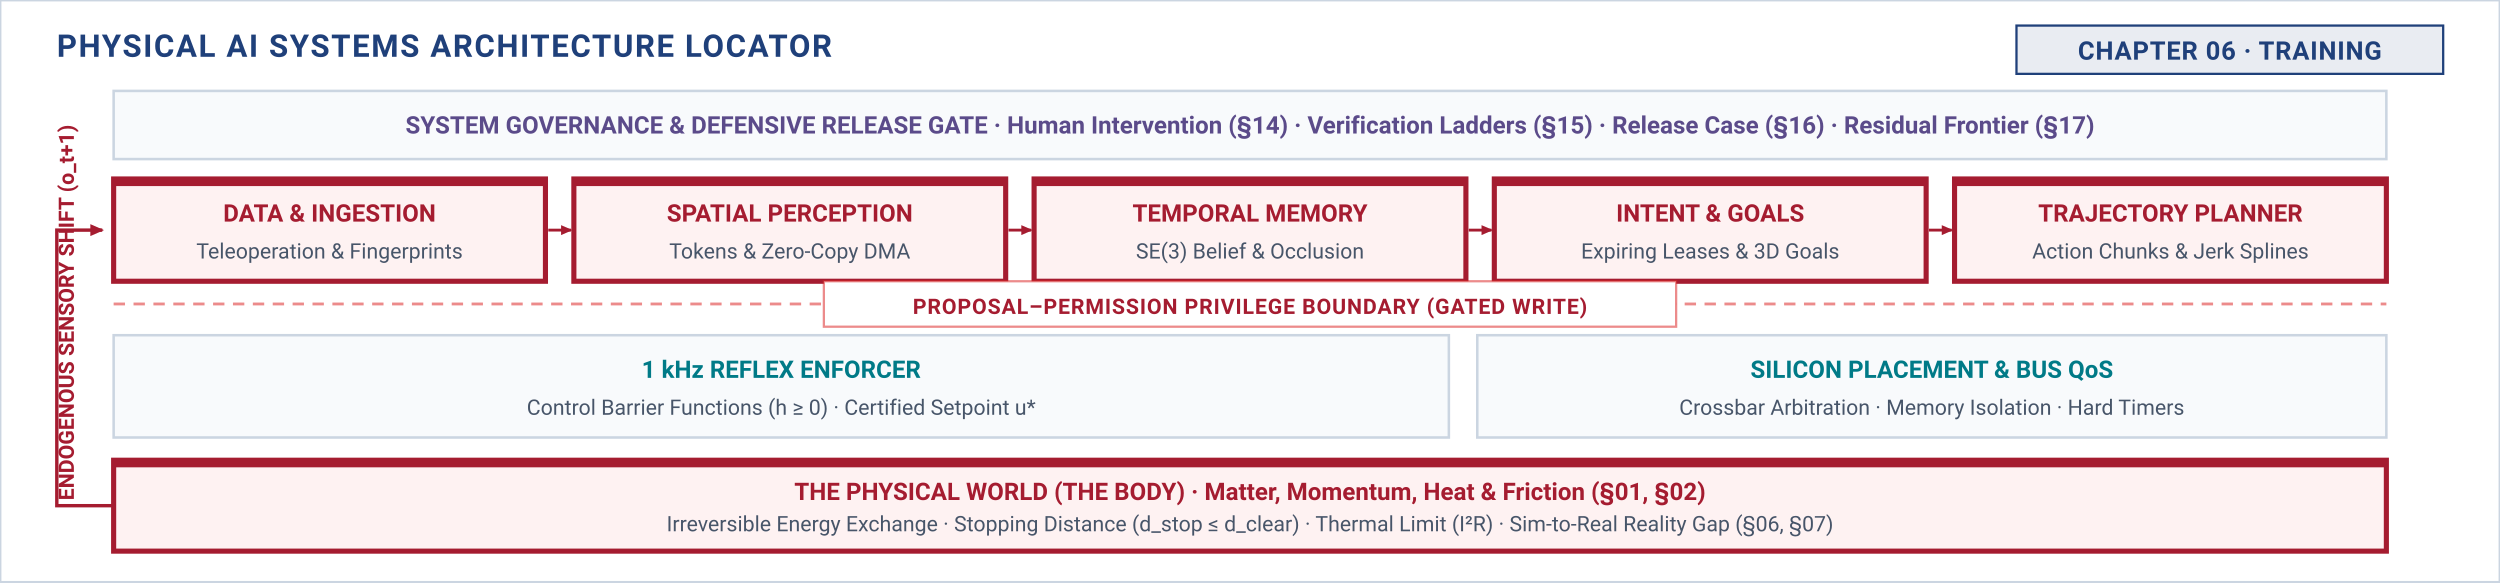
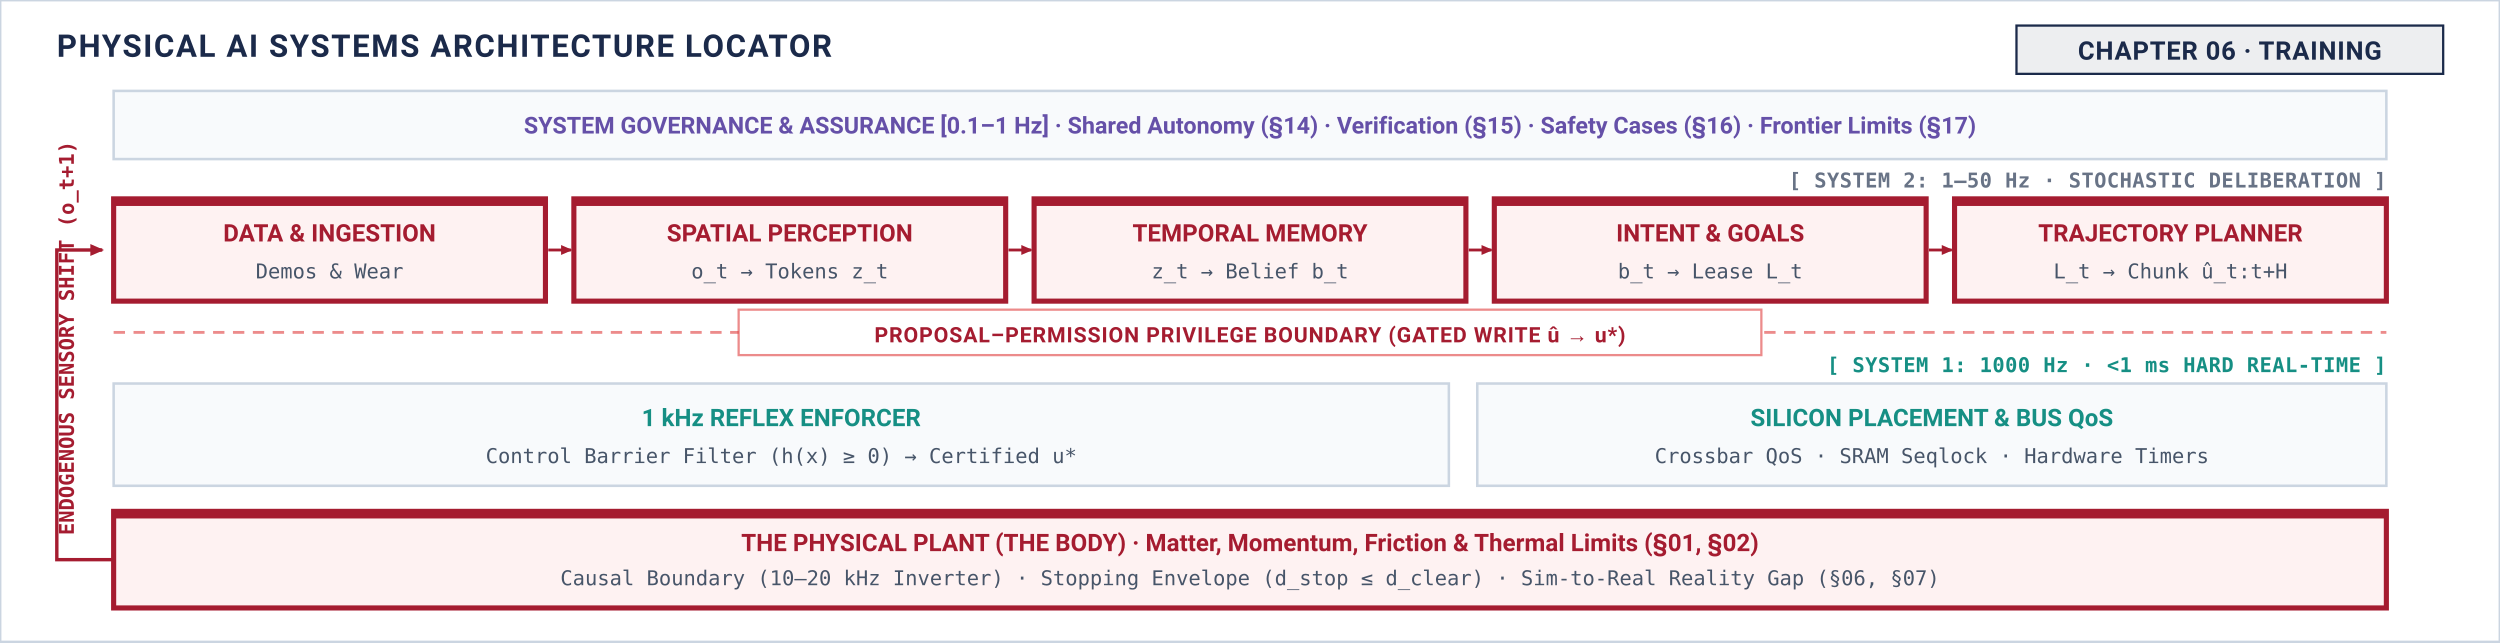
- <svg xmlns="http://www.w3.org/2000/svg" viewBox="0 0 880 205" width="100%" height="100%">
+ <svg xmlns="http://www.w3.org/2000/svg" viewBox="0 0 880 226" width="100%" height="100%">
  <style>
  text { font-family: -apple-system, BlinkMacSystemFont, "Segoe UI", Roboto, "Helvetica Neue", Arial, sans-serif; }
-   .hdr-title { font-size: 11px; font-weight: 700; fill: #1F407A; letter-spacing: 0.05em; }
+   .hdr-title { font-size: 11px; font-weight: 700; fill: #1B2A4A; letter-spacing: 0.05em; }
  .badge-text { font-size: 9px; font-weight: 700; text-anchor: middle; letter-spacing: 0.03em; }
-   .tier-title { font-size: 8.5px; font-weight: 700; fill: #475569; letter-spacing: 0.04em; }
+   .cadence-badge { font-size: 7.2px; font-weight: 700; font-family: "SF Mono", Menlo, Consolas, monospace; letter-spacing: 0.02em; }
  .card-title { font-size: 8.5px; font-weight: 700; text-anchor: middle; }
-   .card-sub { font-size: 7.5px; text-anchor: middle; }
-   .banner-text { font-size: 8.5px; font-weight: 700; text-anchor: middle; }
-   .loop-text { font-size: 7.5px; font-weight: 700; fill: #A51C30; }
+   .card-sub { font-size: 7.2px; text-anchor: middle; font-family: "SF Mono", Menlo, Consolas, monospace; }
+   .banner-text { font-size: 8.2px; font-weight: 700; text-anchor: middle; }
+   .loop-text { font-size: 7.2px; font-weight: 700; fill: #A51C30; font-family: "SF Mono", Menlo, Consolas, monospace; }
  .boundary-text { font-size: 7.5px; font-weight: 700; fill: #A51C30; text-anchor: middle; letter-spacing: 0.04em; }
</style>
  <defs>
    <marker id="arr-navy" viewBox="0 0 10 10" refX="7" refY="5" markerWidth="5" markerHeight="5" orient="auto-start-reverse">
-       <path d="M 0 1.5 L 8 5 L 0 8.5 z" fill="#1F407A" />
+       <path d="M 0 1.5 L 8 5 L 0 8.5 z" fill="#1B2A4A" />
    </marker>
    <marker id="arr-crimson" viewBox="0 0 10 10" refX="7" refY="5" markerWidth="5" markerHeight="5" orient="auto-start-reverse">
      <path d="M 0 1.5 L 8 5 L 0 8.5 z" fill="#A51C30" />
+     </marker>
+     <marker id="arr-teal" viewBox="0 0 10 10" refX="7" refY="5" markerWidth="5" markerHeight="5" orient="auto-start-reverse">
+       <path d="M 0 1.5 L 8 5 L 0 8.5 z" fill="#168F84" />
    </marker>
    <marker id="arr-slate" viewBox="0 0 10 10" refX="7" refY="5" markerWidth="5" markerHeight="5" orient="auto-start-reverse">
      <path d="M 0 1.5 L 8 5 L 0 8.5 z" fill="#94A3B8" />
    </marker>
  </defs>
-   <rect width="880" height="205" fill="#FFFFFF" stroke="#CBD5E1" stroke-width="1" />
+   <rect width="880" height="226" fill="#FFFFFF" stroke="#CBD5E1" stroke-width="1" />
  <text x="20" y="20" class="hdr-title">PHYSICAL AI SYSTEMS ARCHITECTURE LOCATOR</text>
-   <rect x="709.8" y="9" width="150.2" height="17" fill="#1F407A" fill-opacity="0.10" stroke="#1F407A" stroke-width="0.8" />
-   <text x="784.9" y="21" class="badge-text" fill="#1F407A">CHAPTER 06 · TRAINING</text>
+   <rect x="709.8" y="9" width="150.2" height="17" fill="#1B2A4A" fill-opacity="0.08" stroke="#1B2A4A" stroke-width="0.8" />
+   <text x="784.9" y="21" class="badge-text" fill="#1B2A4A">CHAPTER 06 · TRAINING</text>
  <rect x="40" y="32" width="800" height="24" fill="#F8FAFC" stroke="#CBD5E1" stroke-width="0.9" />
-   <text x="440" y="47" class="banner-text" fill="#5B4B8A">SYSTEM GOVERNANCE &amp; DEFENSIVE RELEASE GATE · Human Intervention (§14) · Verification Ladders (§15) · Release Case (§16) · Residual Frontier (§17)</text>
-   <rect x="40" y="63" width="152" height="36" fill="#FEF2F2" stroke="#A51C30" stroke-width="1.8" />
-   <rect x="40" y="63" width="152" height="2.5" fill="#A51C30" />
-   <text x="116.0" y="78" class="card-title" fill="#A51C30">DATA &amp; INGESTION</text>
-   <text x="116.0" y="91" class="card-sub" fill="#475569">Teleoperation &amp; Fingerprints</text>
-   <line x1="193" y1="81.0" x2="201" y2="81.0" stroke="#A51C30" stroke-width="1.0" marker-end="url(#arr-crimson)" />
-   <rect x="202" y="63" width="152" height="36" fill="#FEF2F2" stroke="#A51C30" stroke-width="1.8" />
-   <rect x="202" y="63" width="152" height="2.5" fill="#A51C30" />
-   <text x="278.0" y="78" class="card-title" fill="#A51C30">SPATIAL PERCEPTION</text>
-   <text x="278.0" y="91" class="card-sub" fill="#475569">Tokens &amp; Zero-Copy DMA</text>
-   <line x1="355" y1="81.0" x2="363" y2="81.0" stroke="#A51C30" stroke-width="1.0" marker-end="url(#arr-crimson)" />
-   <rect x="364" y="63" width="152" height="36" fill="#FEF2F2" stroke="#A51C30" stroke-width="1.8" />
-   <rect x="364" y="63" width="152" height="2.5" fill="#A51C30" />
-   <text x="440.0" y="78" class="card-title" fill="#A51C30">TEMPORAL MEMORY</text>
-   <text x="440.0" y="91" class="card-sub" fill="#475569">SE(3) Belief &amp; Occlusion</text>
-   <line x1="517" y1="81.0" x2="525" y2="81.0" stroke="#A51C30" stroke-width="1.0" marker-end="url(#arr-crimson)" />
-   <rect x="526" y="63" width="152" height="36" fill="#FEF2F2" stroke="#A51C30" stroke-width="1.8" />
-   <rect x="526" y="63" width="152" height="2.5" fill="#A51C30" />
-   <text x="602.0" y="78" class="card-title" fill="#A51C30">INTENT &amp; GOALS</text>
-   <text x="602.0" y="91" class="card-sub" fill="#475569">Expiring Leases &amp; 3D Goals</text>
-   <line x1="679" y1="81.0" x2="687" y2="81.0" stroke="#A51C30" stroke-width="1.0" marker-end="url(#arr-crimson)" />
-   <rect x="688" y="63" width="152" height="36" fill="#FEF2F2" stroke="#A51C30" stroke-width="1.8" />
-   <rect x="688" y="63" width="152" height="2.5" fill="#A51C30" />
-   <text x="764.0" y="78" class="card-title" fill="#A51C30">TRAJECTORY PLANNER</text>
-   <text x="764.0" y="91" class="card-sub" fill="#475569">Action Chunks &amp; Jerk Splines</text>
-   <line x1="40" y1="107" x2="840" y2="107" stroke="#DC262688" stroke-dasharray="4,3" stroke-width="1.0" />
-   <rect x="290" y="99" width="300" height="16" fill="#FFFFFF" stroke="#DC262688" stroke-width="0.8" />
-   <text x="440" y="110.5" class="boundary-text">PROPOSAL–PERMISSION PRIVILEGE BOUNDARY (GATED WRITE)</text>
-   <rect x="40" y="118" width="470" height="36" fill="#F8FAFC" stroke="#CBD5E1" stroke-width="0.9" />
-   <text x="275.0" y="133" class="card-title" fill="#007A87">1 kHz REFLEX ENFORCER</text>
-   <text x="275.0" y="146" class="card-sub" fill="#475569">Control Barrier Functions (h ≥ 0) · Certified Setpoint u*</text>
-   <rect x="520" y="118" width="320" height="36" fill="#F8FAFC" stroke="#CBD5E1" stroke-width="0.9" />
-   <text x="680.0" y="133" class="card-title" fill="#007A87">SILICON PLACEMENT &amp; BUS QoS</text>
-   <text x="680.0" y="146" class="card-sub" fill="#475569">Crossbar Arbitration · Memory Isolation · Hard Timers</text>
-   <rect x="40" y="162" width="800" height="32" fill="#FEF2F2" stroke="#A51C30" stroke-width="1.8" />
-   <rect x="40" y="162" width="800" height="2.5" fill="#A51C30" />
-   <text x="440" y="176" class="card-title" fill="#A51C30">THE PHYSICAL WORLD (THE BODY) · Matter, Momentum, Heat &amp; Friction (§01, §02)</text>
-   <text x="440" y="187" class="card-sub" fill="#475569">Irreversible Energy Exchange · Stopping Distance (d_stop ≤ d_clear) · Thermal Limit (I²R) · Sim-to-Real Reality Gap (§06, §07)</text>
-   <path d="M 40 178 L 20 178 L 20 81 L 36 81" fill="none" stroke="#A51C30" stroke-width="1.2" marker-end="url(#arr-crimson)" />
-   <text x="26" y="110" class="loop-text" transform="rotate(-90 26,110)" text-anchor="middle">ENDOGENOUS SENSORY SHIFT (o_t+1)</text>
+   <text x="440" y="47" class="banner-text" fill="#6550A8">SYSTEM GOVERNANCE &amp; ASSURANCE [0.1–1 Hz] · Shared Autonomy (§14) · Verification (§15) · Safety Cases (§16) · Frontier Limits (§17)</text>
+   <text x="840" y="66" class="cadence-badge" fill="#687386" text-anchor="end">[ SYSTEM 2: 1–50 Hz · STOCHASTIC DELIBERATION ]</text>
+   <rect x="40" y="70" width="152" height="36" fill="#FEF2F2" stroke="#A51C30" stroke-width="1.8" />
+   <rect x="40" y="70" width="152" height="2.5" fill="#A51C30" />
+   <text x="116.0" y="85" class="card-title" fill="#A51C30">DATA &amp; INGESTION</text>
+   <text x="116.0" y="98" class="card-sub" fill="#475569">Demos &amp; Wear</text>
+   <line x1="193" y1="88.0" x2="201" y2="88.0" stroke="#A51C30" stroke-width="1.0" marker-end="url(#arr-crimson)" />
+   <rect x="202" y="70" width="152" height="36" fill="#FEF2F2" stroke="#A51C30" stroke-width="1.8" />
+   <rect x="202" y="70" width="152" height="2.5" fill="#A51C30" />
+   <text x="278.0" y="85" class="card-title" fill="#A51C30">SPATIAL PERCEPTION</text>
+   <text x="278.0" y="98" class="card-sub" fill="#475569">o_t → Tokens z_t</text>
+   <line x1="355" y1="88.0" x2="363" y2="88.0" stroke="#A51C30" stroke-width="1.0" marker-end="url(#arr-crimson)" />
+   <rect x="364" y="70" width="152" height="36" fill="#FEF2F2" stroke="#A51C30" stroke-width="1.8" />
+   <rect x="364" y="70" width="152" height="2.5" fill="#A51C30" />
+   <text x="440.0" y="85" class="card-title" fill="#A51C30">TEMPORAL MEMORY</text>
+   <text x="440.0" y="98" class="card-sub" fill="#475569">z_t → Belief b_t</text>
+   <line x1="517" y1="88.0" x2="525" y2="88.0" stroke="#A51C30" stroke-width="1.0" marker-end="url(#arr-crimson)" />
+   <rect x="526" y="70" width="152" height="36" fill="#FEF2F2" stroke="#A51C30" stroke-width="1.8" />
+   <rect x="526" y="70" width="152" height="2.5" fill="#A51C30" />
+   <text x="602.0" y="85" class="card-title" fill="#A51C30">INTENT &amp; GOALS</text>
+   <text x="602.0" y="98" class="card-sub" fill="#475569">b_t → Lease L_t</text>
+   <line x1="679" y1="88.0" x2="687" y2="88.0" stroke="#A51C30" stroke-width="1.0" marker-end="url(#arr-crimson)" />
+   <rect x="688" y="70" width="152" height="36" fill="#FEF2F2" stroke="#A51C30" stroke-width="1.8" />
+   <rect x="688" y="70" width="152" height="2.5" fill="#A51C30" />
+   <text x="764.0" y="85" class="card-title" fill="#A51C30">TRAJECTORY PLANNER</text>
+   <text x="764.0" y="98" class="card-sub" fill="#475569">L_t → Chunk û_t:t+H</text>
+   <line x1="40" y1="117" x2="840" y2="117" stroke="#DC262688" stroke-dasharray="4,3" stroke-width="1.0" />
+   <rect x="260" y="109" width="360" height="16" fill="#FFFFFF" stroke="#DC262688" stroke-width="0.8" />
+   <text x="440" y="120.5" class="boundary-text">PROPOSAL–PERMISSION PRIVILEGE BOUNDARY (GATED WRITE û → u*)</text>
+   <text x="840" y="131" class="cadence-badge" fill="#168F84" text-anchor="end">[ SYSTEM 1: 1000 Hz · &lt;1 ms HARD REAL-TIME ]</text>
+   <rect x="40" y="135" width="470" height="36" fill="#F8FAFC" stroke="#CBD5E1" stroke-width="0.9" />
+   <text x="275.0" y="150" class="card-title" fill="#168F84">1 kHz REFLEX ENFORCER</text>
+   <text x="275.0" y="163" class="card-sub" fill="#475569">Control Barrier Filter (h(x) ≥ 0) → Certified u*</text>
+   <rect x="520" y="135" width="320" height="36" fill="#F8FAFC" stroke="#CBD5E1" stroke-width="0.9" />
+   <text x="680.0" y="150" class="card-title" fill="#168F84">SILICON PLACEMENT &amp; BUS QoS</text>
+   <text x="680.0" y="163" class="card-sub" fill="#475569">Crossbar QoS · SRAM Seqlock · Hardware Timers</text>
+   <rect x="40" y="180" width="800" height="34" fill="#FEF2F2" stroke="#A51C30" stroke-width="1.8" />
+   <rect x="40" y="180" width="800" height="2.5" fill="#A51C30" />
+   <text x="440" y="194" class="card-title" fill="#A51C30">THE PHYSICAL PLANT (THE BODY) · Matter, Momentum, Friction &amp; Thermal Limits (§01, §02)</text>
+   <text x="440" y="206" class="card-sub" fill="#475569">Causal Boundary (10–20 kHz Inverter) · Stopping Envelope (d_stop ≤ d_clear) · Sim-to-Real Reality Gap (§06, §07)</text>
+   <path d="M 40 197 L 20 197 L 20 88 L 36 88" fill="none" stroke="#A51C30" stroke-width="1.2" marker-end="url(#arr-crimson)" />
+   <text x="26" y="119" class="loop-text" transform="rotate(-90 26,119)" text-anchor="middle">ENDOGENOUS SENSORY SHIFT (o_t+1)</text>
</svg>
